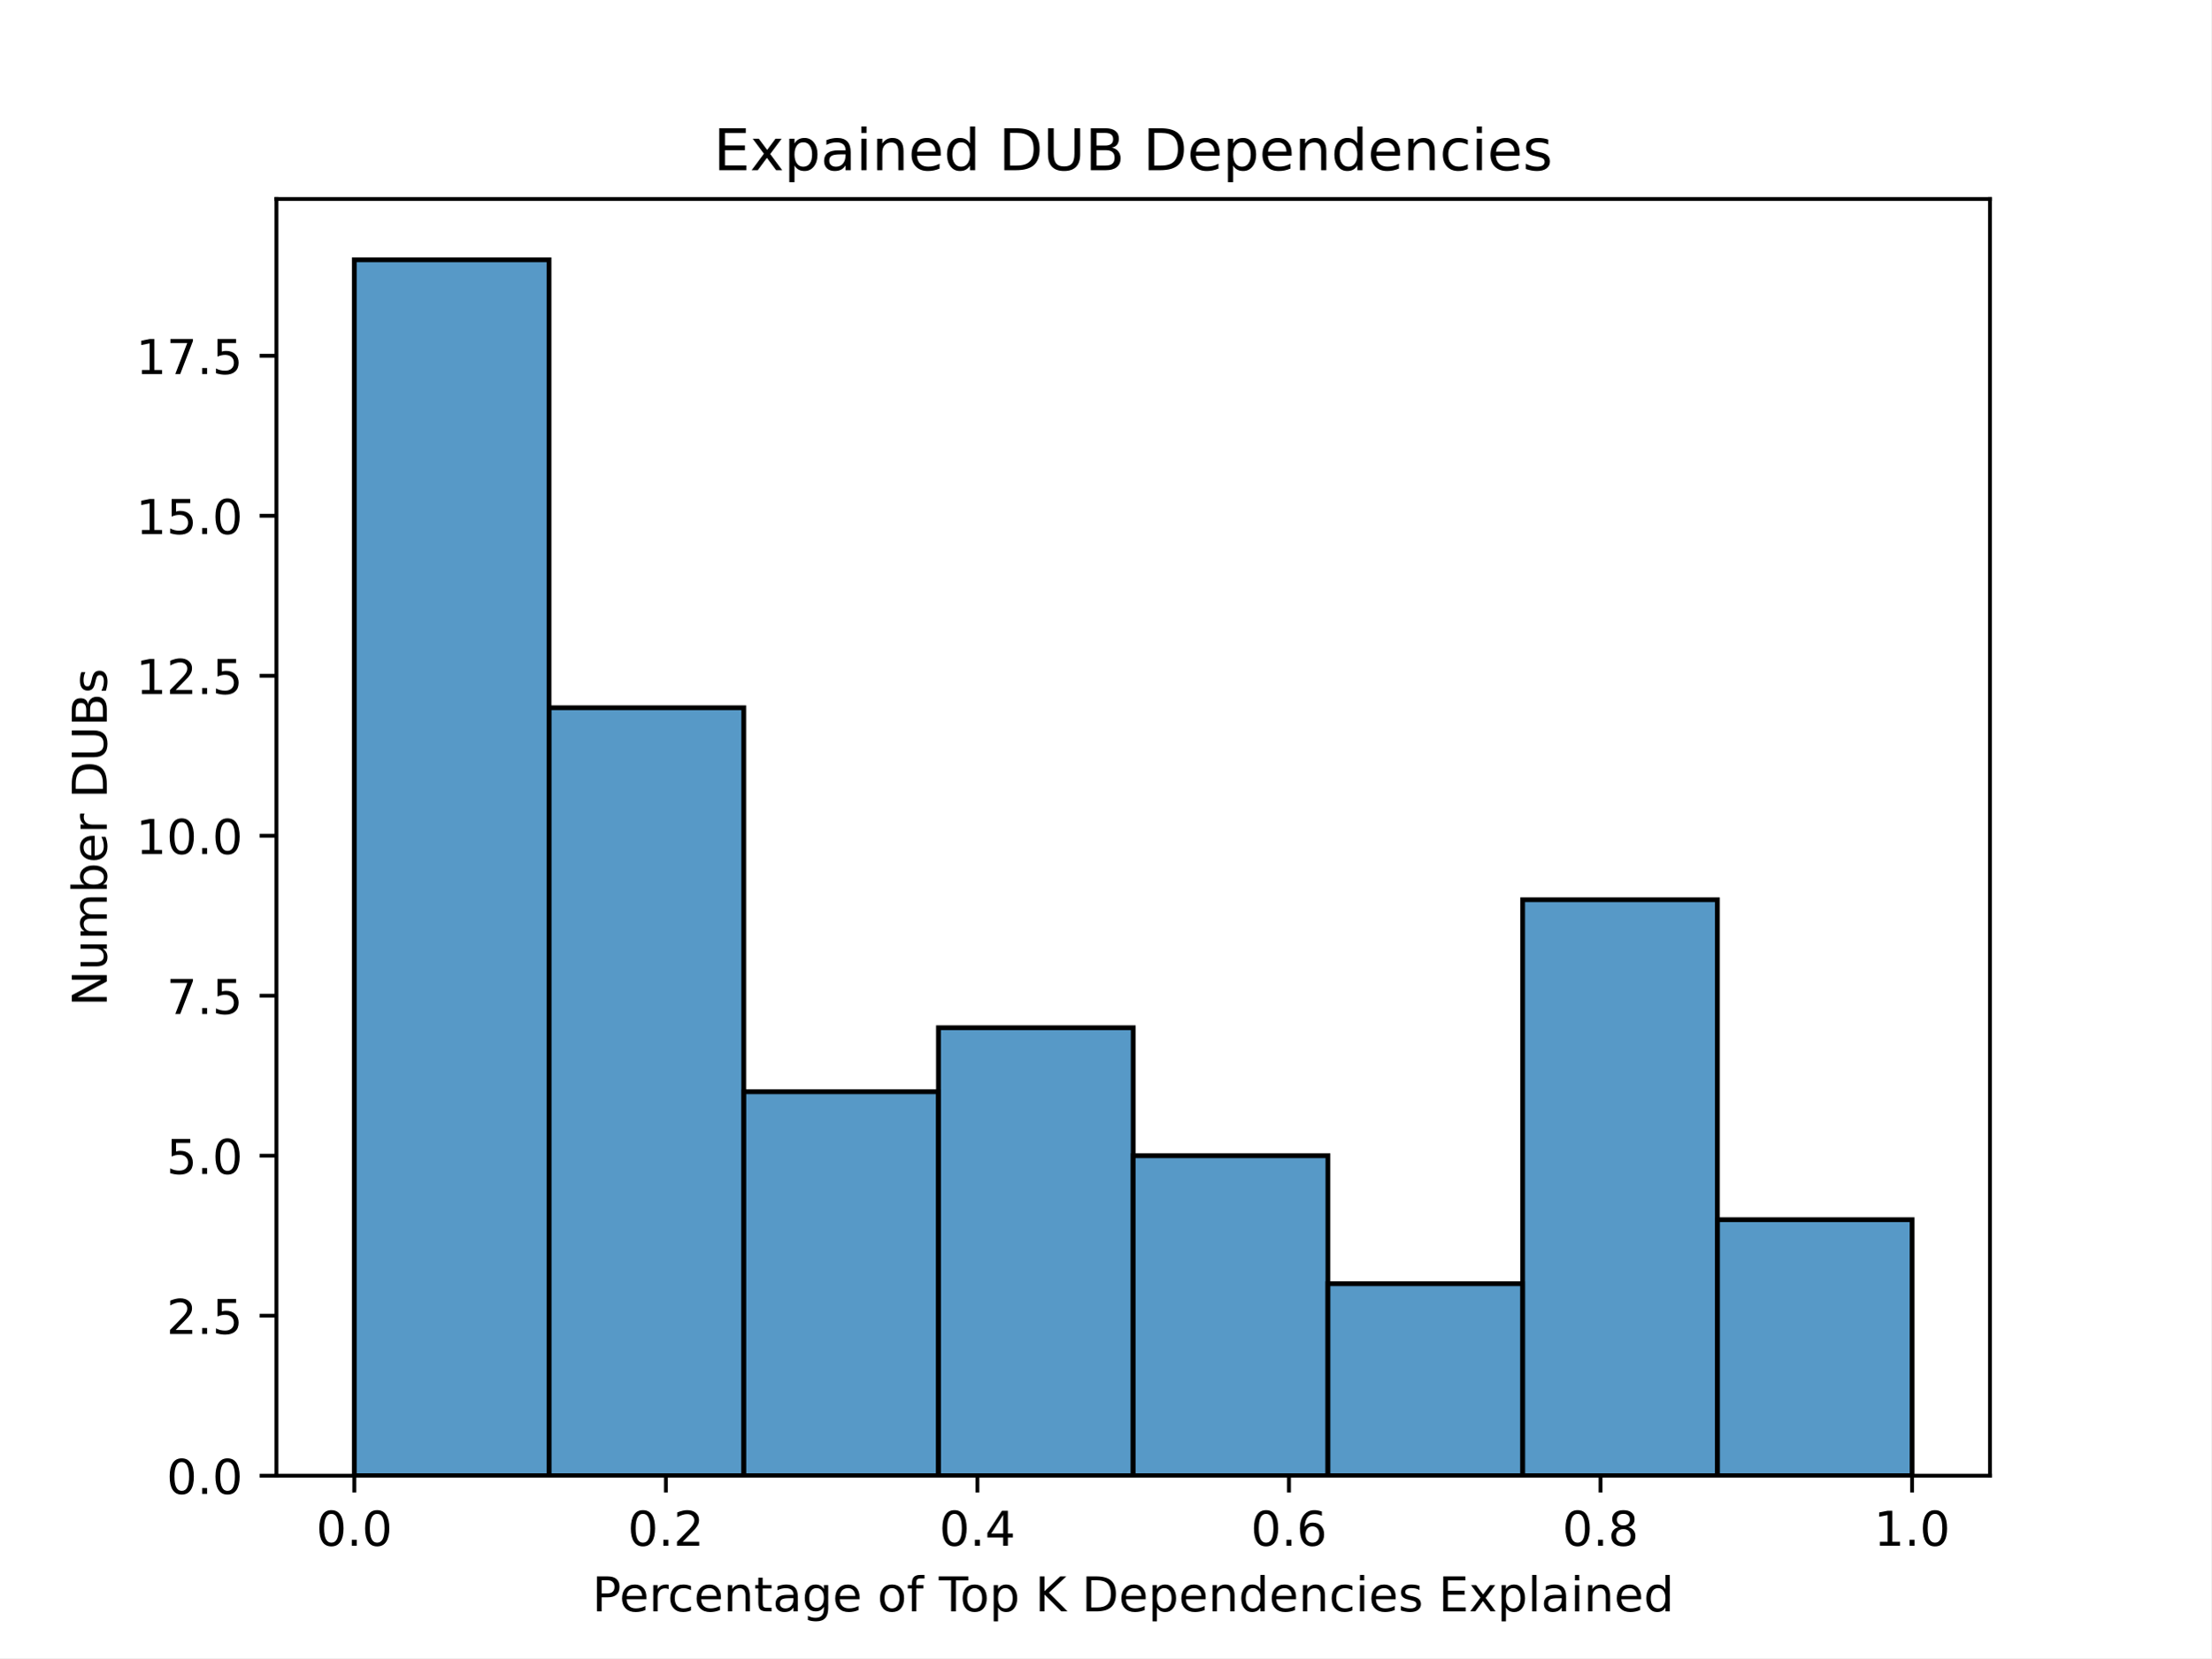
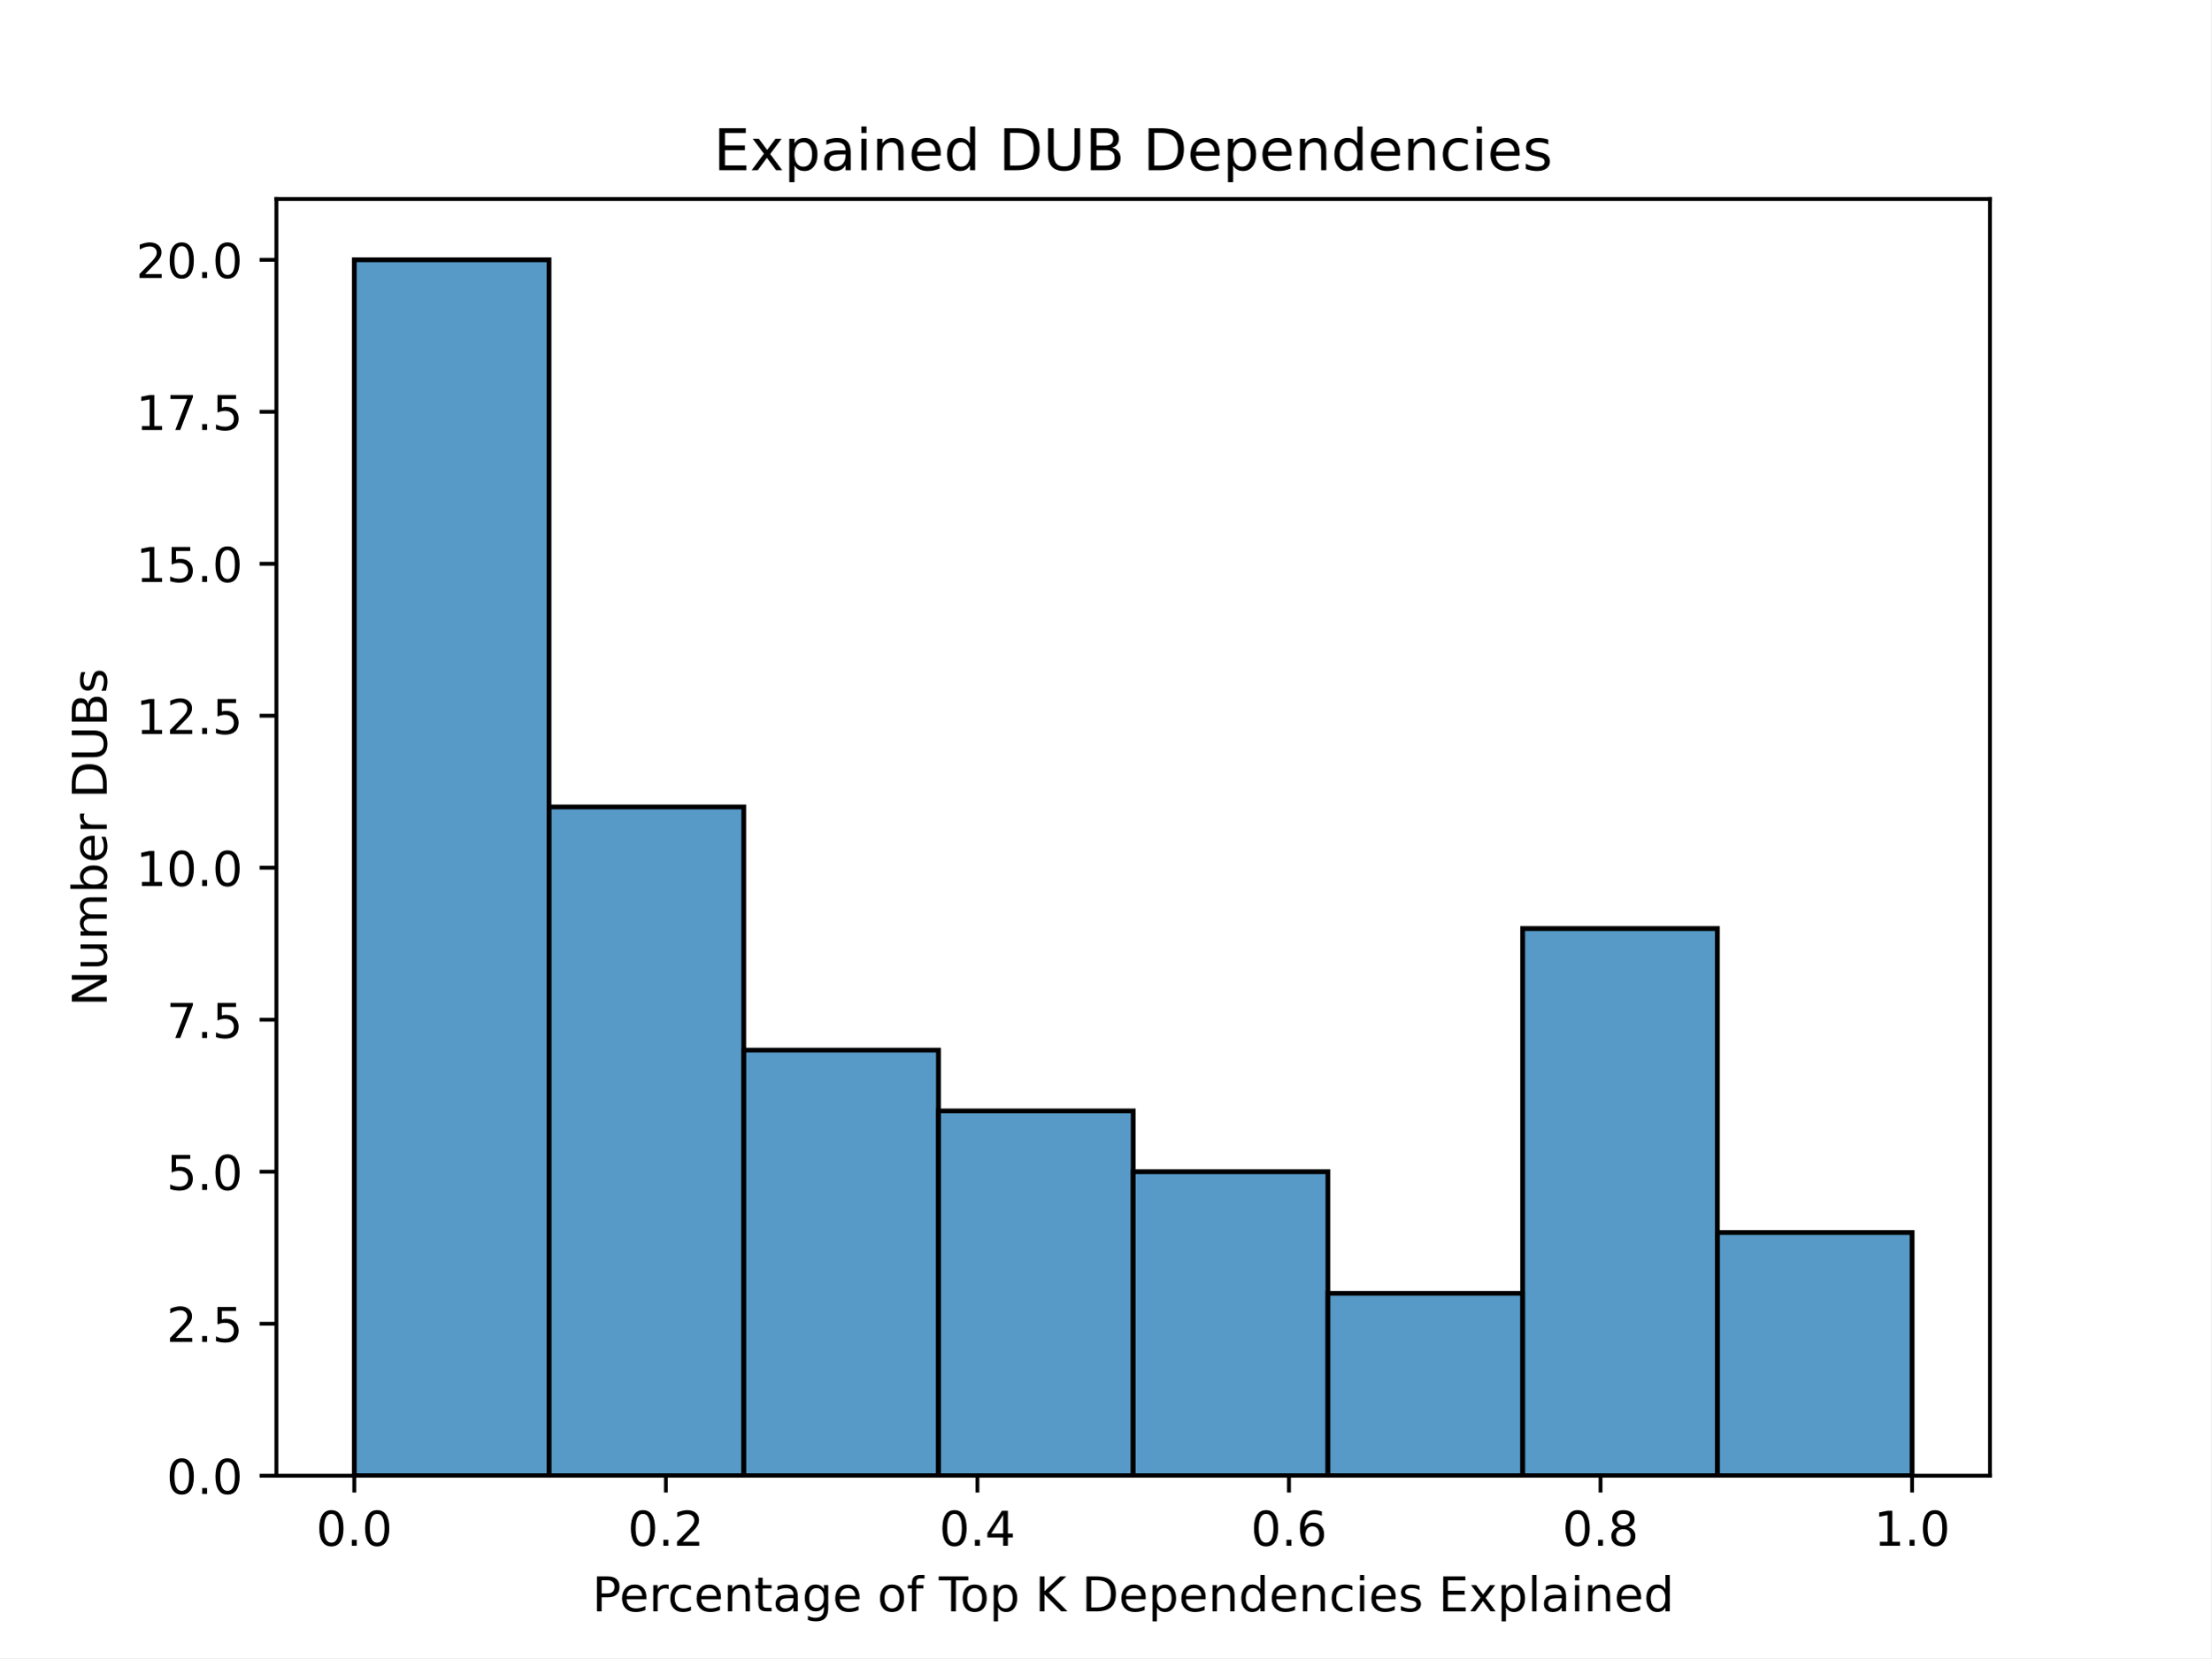
<svg xmlns="http://www.w3.org/2000/svg" xmlns:xlink="http://www.w3.org/1999/xlink" width="460.8pt" height="345.6pt" viewBox="0 0 460.8 345.6" version="1.1">
  <defs>
    <style type="text/css">*{stroke-linejoin: round; stroke-linecap: butt}</style>
  </defs>
  <g id="figure_1">
    <g id="patch_1">
      <path d="M 0 345.6  L 460.8 345.6  L 460.8 0  L 0 0  z " style="fill: #ffffff" />
    </g>
    <g id="axes_1">
      <g id="patch_2">
        <path d="M 57.6 307.584  L 414.72 307.584  L 414.72 41.472  L 57.6 41.472  z " style="fill: #ffffff" />
      </g>
      <g id="patch_3">
-         <path d="M 73.833 307.584  L 114.415 307.584  L 114.415 54.144  L 73.833 54.144  z " clip-path="url(#pa161d3a04d)" style="fill: #1f77b4; fill-opacity: 0.75; stroke: #000000; stroke-linejoin: miter" />
+         <path d="M 73.833 307.584  L 114.415 307.584  L 114.415 54.144  L 73.833 54.144  z " clip-path="url(#pbcd05231e9)" style="fill: #1f77b4; fill-opacity: 0.75; stroke: #000000; stroke-linejoin: miter" />
      </g>
      <g id="patch_4">
-         <path d="M 114.415 307.584  L 154.996 307.584  L 154.996 147.517  L 114.415 147.517  z " clip-path="url(#pa161d3a04d)" style="fill: #1f77b4; fill-opacity: 0.75; stroke: #000000; stroke-linejoin: miter" />
+         <path d="M 114.415 307.584  L 154.996 307.584  L 154.996 168.192  L 114.415 168.192  z " clip-path="url(#pbcd05231e9)" style="fill: #1f77b4; fill-opacity: 0.75; stroke: #000000; stroke-linejoin: miter" />
      </g>
      <g id="patch_5">
-         <path d="M 154.996 307.584  L 195.578 307.584  L 195.578 227.55  L 154.996 227.55  z " clip-path="url(#pa161d3a04d)" style="fill: #1f77b4; fill-opacity: 0.75; stroke: #000000; stroke-linejoin: miter" />
+         <path d="M 154.996 307.584  L 195.578 307.584  L 195.578 218.88  L 154.996 218.88  z " clip-path="url(#pbcd05231e9)" style="fill: #1f77b4; fill-opacity: 0.75; stroke: #000000; stroke-linejoin: miter" />
      </g>
      <g id="patch_6">
-         <path d="M 195.578 307.584  L 236.16 307.584  L 236.16 214.211  L 195.578 214.211  z " clip-path="url(#pa161d3a04d)" style="fill: #1f77b4; fill-opacity: 0.75; stroke: #000000; stroke-linejoin: miter" />
+         <path d="M 195.578 307.584  L 236.16 307.584  L 236.16 231.552  L 195.578 231.552  z " clip-path="url(#pbcd05231e9)" style="fill: #1f77b4; fill-opacity: 0.75; stroke: #000000; stroke-linejoin: miter" />
      </g>
      <g id="patch_7">
-         <path d="M 236.16 307.584  L 276.742 307.584  L 276.742 240.889  L 236.16 240.889  z " clip-path="url(#pa161d3a04d)" style="fill: #1f77b4; fill-opacity: 0.75; stroke: #000000; stroke-linejoin: miter" />
+         <path d="M 236.16 307.584  L 276.742 307.584  L 276.742 244.224  L 236.16 244.224  z " clip-path="url(#pbcd05231e9)" style="fill: #1f77b4; fill-opacity: 0.75; stroke: #000000; stroke-linejoin: miter" />
      </g>
      <g id="patch_8">
-         <path d="M 276.742 307.584  L 317.324 307.584  L 317.324 267.567  L 276.742 267.567  z " clip-path="url(#pa161d3a04d)" style="fill: #1f77b4; fill-opacity: 0.75; stroke: #000000; stroke-linejoin: miter" />
+         <path d="M 276.742 307.584  L 317.324 307.584  L 317.324 269.568  L 276.742 269.568  z " clip-path="url(#pbcd05231e9)" style="fill: #1f77b4; fill-opacity: 0.75; stroke: #000000; stroke-linejoin: miter" />
      </g>
      <g id="patch_9">
-         <path d="M 317.324 307.584  L 357.905 307.584  L 357.905 187.533  L 317.324 187.533  z " clip-path="url(#pa161d3a04d)" style="fill: #1f77b4; fill-opacity: 0.75; stroke: #000000; stroke-linejoin: miter" />
+         <path d="M 317.324 307.584  L 357.905 307.584  L 357.905 193.536  L 317.324 193.536  z " clip-path="url(#pbcd05231e9)" style="fill: #1f77b4; fill-opacity: 0.75; stroke: #000000; stroke-linejoin: miter" />
      </g>
      <g id="patch_10">
-         <path d="M 357.905 307.584  L 398.487 307.584  L 398.487 254.228  L 357.905 254.228  z " clip-path="url(#pa161d3a04d)" style="fill: #1f77b4; fill-opacity: 0.75; stroke: #000000; stroke-linejoin: miter" />
+         <path d="M 357.905 307.584  L 398.487 307.584  L 398.487 256.896  L 357.905 256.896  z " clip-path="url(#pbcd05231e9)" style="fill: #1f77b4; fill-opacity: 0.75; stroke: #000000; stroke-linejoin: miter" />
      </g>
      <g id="matplotlib.axis_1">
        <g id="xtick_1">
          <g id="line2d_1">
            <defs>
-               <path id="m1e8c959d85" d="M 0 0  L 0 3.5  " style="stroke: #000000; stroke-width: 0.8" />
+               <path id="m44e7c1769a" d="M 0 0  L 0 3.5  " style="stroke: #000000; stroke-width: 0.8" />
            </defs>
            <g>
-               <use xlink:href="#m1e8c959d85" x="73.833" y="307.584" style="stroke: #000000; stroke-width: 0.8" />
+               <use xlink:href="#m44e7c1769a" x="73.833" y="307.584" style="stroke: #000000; stroke-width: 0.8" />
            </g>
          </g>
          <g id="text_1">
            <g transform="translate(65.88116 322.1824)scale(0.1 -0.1)">
              <defs>
                <path id="DejaVuSans-30" d="M 2034 4250  Q 1547 4250 1301 3770  Q 1056 3291 1056 2328  Q 1056 1369 1301 889  Q 1547 409 2034 409  Q 2525 409 2770 889  Q 3016 1369 3016 2328  Q 3016 3291 2770 3770  Q 2525 4250 2034 4250  z M 2034 4750  Q 2819 4750 3233 4129  Q 3647 3509 3647 2328  Q 3647 1150 3233 529  Q 2819 -91 2034 -91  Q 1250 -91 836 529  Q 422 1150 422 2328  Q 422 3509 836 4129  Q 1250 4750 2034 4750  z " transform="scale(0.015625)" />
                <path id="DejaVuSans-2e" d="M 684 794  L 1344 794  L 1344 0  L 684 0  L 684 794  z " transform="scale(0.015625)" />
              </defs>
              <use xlink:href="#DejaVuSans-30" />
              <use xlink:href="#DejaVuSans-2e" x="63.623" />
              <use xlink:href="#DejaVuSans-30" x="95.41" />
            </g>
          </g>
        </g>
        <g id="xtick_2">
          <g id="line2d_2">
            <g>
-               <use xlink:href="#m1e8c959d85" x="138.764" y="307.584" style="stroke: #000000; stroke-width: 0.8" />
+               <use xlink:href="#m44e7c1769a" x="138.764" y="307.584" style="stroke: #000000; stroke-width: 0.8" />
            </g>
          </g>
          <g id="text_2">
            <g transform="translate(130.8121 322.1824)scale(0.1 -0.1)">
              <defs>
                <path id="DejaVuSans-32" d="M 1228 531  L 3431 531  L 3431 0  L 469 0  L 469 531  Q 828 903 1448 1529  Q 2069 2156 2228 2338  Q 2531 2678 2651 2914  Q 2772 3150 2772 3378  Q 2772 3750 2511 3984  Q 2250 4219 1831 4219  Q 1534 4219 1204 4116  Q 875 4013 500 3803  L 500 4441  Q 881 4594 1212 4672  Q 1544 4750 1819 4750  Q 2544 4750 2975 4387  Q 3406 4025 3406 3419  Q 3406 3131 3298 2873  Q 3191 2616 2906 2266  Q 2828 2175 2409 1742  Q 1991 1309 1228 531  z " transform="scale(0.015625)" />
              </defs>
              <use xlink:href="#DejaVuSans-30" />
              <use xlink:href="#DejaVuSans-2e" x="63.623" />
              <use xlink:href="#DejaVuSans-32" x="95.41" />
            </g>
          </g>
        </g>
        <g id="xtick_3">
          <g id="line2d_3">
            <g>
-               <use xlink:href="#m1e8c959d85" x="203.695" y="307.584" style="stroke: #000000; stroke-width: 0.8" />
+               <use xlink:href="#m44e7c1769a" x="203.695" y="307.584" style="stroke: #000000; stroke-width: 0.8" />
            </g>
          </g>
          <g id="text_3">
            <g transform="translate(195.743 322.1824)scale(0.1 -0.1)">
              <defs>
                <path id="DejaVuSans-34" d="M 2419 4116  L 825 1625  L 2419 1625  L 2419 4116  z M 2253 4666  L 3047 4666  L 3047 1625  L 3713 1625  L 3713 1100  L 3047 1100  L 3047 0  L 2419 0  L 2419 1100  L 313 1100  L 313 1709  L 2253 4666  z " transform="scale(0.015625)" />
              </defs>
              <use xlink:href="#DejaVuSans-30" />
              <use xlink:href="#DejaVuSans-2e" x="63.623" />
              <use xlink:href="#DejaVuSans-34" x="95.41" />
            </g>
          </g>
        </g>
        <g id="xtick_4">
          <g id="line2d_4">
            <g>
-               <use xlink:href="#m1e8c959d85" x="268.625" y="307.584" style="stroke: #000000; stroke-width: 0.8" />
+               <use xlink:href="#m44e7c1769a" x="268.625" y="307.584" style="stroke: #000000; stroke-width: 0.8" />
            </g>
          </g>
          <g id="text_4">
            <g transform="translate(260.6739 322.1824)scale(0.1 -0.1)">
              <defs>
                <path id="DejaVuSans-36" d="M 2113 2584  Q 1688 2584 1439 2293  Q 1191 2003 1191 1497  Q 1191 994 1439 701  Q 1688 409 2113 409  Q 2538 409 2786 701  Q 3034 994 3034 1497  Q 3034 2003 2786 2293  Q 2538 2584 2113 2584  z M 3366 4563  L 3366 3988  Q 3128 4100 2886 4159  Q 2644 4219 2406 4219  Q 1781 4219 1451 3797  Q 1122 3375 1075 2522  Q 1259 2794 1537 2939  Q 1816 3084 2150 3084  Q 2853 3084 3261 2657  Q 3669 2231 3669 1497  Q 3669 778 3244 343  Q 2819 -91 2113 -91  Q 1303 -91 875 529  Q 447 1150 447 2328  Q 447 3434 972 4092  Q 1497 4750 2381 4750  Q 2619 4750 2861 4703  Q 3103 4656 3366 4563  z " transform="scale(0.015625)" />
              </defs>
              <use xlink:href="#DejaVuSans-30" />
              <use xlink:href="#DejaVuSans-2e" x="63.623" />
              <use xlink:href="#DejaVuSans-36" x="95.41" />
            </g>
          </g>
        </g>
        <g id="xtick_5">
          <g id="line2d_5">
            <g>
-               <use xlink:href="#m1e8c959d85" x="333.556" y="307.584" style="stroke: #000000; stroke-width: 0.8" />
+               <use xlink:href="#m44e7c1769a" x="333.556" y="307.584" style="stroke: #000000; stroke-width: 0.8" />
            </g>
          </g>
          <g id="text_5">
            <g transform="translate(325.6048 322.1824)scale(0.1 -0.1)">
              <defs>
                <path id="DejaVuSans-38" d="M 2034 2216  Q 1584 2216 1326 1975  Q 1069 1734 1069 1313  Q 1069 891 1326 650  Q 1584 409 2034 409  Q 2484 409 2743 651  Q 3003 894 3003 1313  Q 3003 1734 2745 1975  Q 2488 2216 2034 2216  z M 1403 2484  Q 997 2584 770 2862  Q 544 3141 544 3541  Q 544 4100 942 4425  Q 1341 4750 2034 4750  Q 2731 4750 3128 4425  Q 3525 4100 3525 3541  Q 3525 3141 3298 2862  Q 3072 2584 2669 2484  Q 3125 2378 3379 2068  Q 3634 1759 3634 1313  Q 3634 634 3220 271  Q 2806 -91 2034 -91  Q 1263 -91 848 271  Q 434 634 434 1313  Q 434 1759 690 2068  Q 947 2378 1403 2484  z M 1172 3481  Q 1172 3119 1398 2916  Q 1625 2713 2034 2713  Q 2441 2713 2670 2916  Q 2900 3119 2900 3481  Q 2900 3844 2670 4047  Q 2441 4250 2034 4250  Q 1625 4250 1398 4047  Q 1172 3844 1172 3481  z " transform="scale(0.015625)" />
              </defs>
              <use xlink:href="#DejaVuSans-30" />
              <use xlink:href="#DejaVuSans-2e" x="63.623" />
              <use xlink:href="#DejaVuSans-38" x="95.41" />
            </g>
          </g>
        </g>
        <g id="xtick_6">
          <g id="line2d_6">
            <g>
-               <use xlink:href="#m1e8c959d85" x="398.487" y="307.584" style="stroke: #000000; stroke-width: 0.8" />
+               <use xlink:href="#m44e7c1769a" x="398.487" y="307.584" style="stroke: #000000; stroke-width: 0.8" />
            </g>
          </g>
          <g id="text_6">
            <g transform="translate(390.5357 322.1824)scale(0.1 -0.1)">
              <defs>
                <path id="DejaVuSans-31" d="M 794 531  L 1825 531  L 1825 4091  L 703 3866  L 703 4441  L 1819 4666  L 2450 4666  L 2450 531  L 3481 531  L 3481 0  L 794 0  L 794 531  z " transform="scale(0.015625)" />
              </defs>
              <use xlink:href="#DejaVuSans-31" />
              <use xlink:href="#DejaVuSans-2e" x="63.623" />
              <use xlink:href="#DejaVuSans-30" x="95.41" />
            </g>
          </g>
        </g>
        <g id="text_7">
          <g transform="translate(123.4163 335.8606)scale(0.1 -0.1)">
            <defs>
              <path id="DejaVuSans-50" d="M 1259 4147  L 1259 2394  L 2053 2394  Q 2494 2394 2734 2622  Q 2975 2850 2975 3272  Q 2975 3691 2734 3919  Q 2494 4147 2053 4147  L 1259 4147  z M 628 4666  L 2053 4666  Q 2838 4666 3239 4311  Q 3641 3956 3641 3272  Q 3641 2581 3239 2228  Q 2838 1875 2053 1875  L 1259 1875  L 1259 0  L 628 0  L 628 4666  z " transform="scale(0.015625)" />
              <path id="DejaVuSans-65" d="M 3597 1894  L 3597 1613  L 953 1613  Q 991 1019 1311 708  Q 1631 397 2203 397  Q 2534 397 2845 478  Q 3156 559 3463 722  L 3463 178  Q 3153 47 2828 -22  Q 2503 -91 2169 -91  Q 1331 -91 842 396  Q 353 884 353 1716  Q 353 2575 817 3079  Q 1281 3584 2069 3584  Q 2775 3584 3186 3129  Q 3597 2675 3597 1894  z M 3022 2063  Q 3016 2534 2758 2815  Q 2500 3097 2075 3097  Q 1594 3097 1305 2825  Q 1016 2553 972 2059  L 3022 2063  z " transform="scale(0.015625)" />
              <path id="DejaVuSans-72" d="M 2631 2963  Q 2534 3019 2420 3045  Q 2306 3072 2169 3072  Q 1681 3072 1420 2755  Q 1159 2438 1159 1844  L 1159 0  L 581 0  L 581 3500  L 1159 3500  L 1159 2956  Q 1341 3275 1631 3429  Q 1922 3584 2338 3584  Q 2397 3584 2469 3576  Q 2541 3569 2628 3553  L 2631 2963  z " transform="scale(0.015625)" />
              <path id="DejaVuSans-63" d="M 3122 3366  L 3122 2828  Q 2878 2963 2633 3030  Q 2388 3097 2138 3097  Q 1578 3097 1268 2742  Q 959 2388 959 1747  Q 959 1106 1268 751  Q 1578 397 2138 397  Q 2388 397 2633 464  Q 2878 531 3122 666  L 3122 134  Q 2881 22 2623 -34  Q 2366 -91 2075 -91  Q 1284 -91 818 406  Q 353 903 353 1747  Q 353 2603 823 3093  Q 1294 3584 2113 3584  Q 2378 3584 2631 3529  Q 2884 3475 3122 3366  z " transform="scale(0.015625)" />
              <path id="DejaVuSans-6e" d="M 3513 2113  L 3513 0  L 2938 0  L 2938 2094  Q 2938 2591 2744 2837  Q 2550 3084 2163 3084  Q 1697 3084 1428 2787  Q 1159 2491 1159 1978  L 1159 0  L 581 0  L 581 3500  L 1159 3500  L 1159 2956  Q 1366 3272 1645 3428  Q 1925 3584 2291 3584  Q 2894 3584 3203 3211  Q 3513 2838 3513 2113  z " transform="scale(0.015625)" />
              <path id="DejaVuSans-74" d="M 1172 4494  L 1172 3500  L 2356 3500  L 2356 3053  L 1172 3053  L 1172 1153  Q 1172 725 1289 603  Q 1406 481 1766 481  L 2356 481  L 2356 0  L 1766 0  Q 1100 0 847 248  Q 594 497 594 1153  L 594 3053  L 172 3053  L 172 3500  L 594 3500  L 594 4494  L 1172 4494  z " transform="scale(0.015625)" />
              <path id="DejaVuSans-61" d="M 2194 1759  Q 1497 1759 1228 1600  Q 959 1441 959 1056  Q 959 750 1161 570  Q 1363 391 1709 391  Q 2188 391 2477 730  Q 2766 1069 2766 1631  L 2766 1759  L 2194 1759  z M 3341 1997  L 3341 0  L 2766 0  L 2766 531  Q 2569 213 2275 61  Q 1981 -91 1556 -91  Q 1019 -91 701 211  Q 384 513 384 1019  Q 384 1609 779 1909  Q 1175 2209 1959 2209  L 2766 2209  L 2766 2266  Q 2766 2663 2505 2880  Q 2244 3097 1772 3097  Q 1472 3097 1187 3025  Q 903 2953 641 2809  L 641 3341  Q 956 3463 1253 3523  Q 1550 3584 1831 3584  Q 2591 3584 2966 3190  Q 3341 2797 3341 1997  z " transform="scale(0.015625)" />
              <path id="DejaVuSans-67" d="M 2906 1791  Q 2906 2416 2648 2759  Q 2391 3103 1925 3103  Q 1463 3103 1205 2759  Q 947 2416 947 1791  Q 947 1169 1205 825  Q 1463 481 1925 481  Q 2391 481 2648 825  Q 2906 1169 2906 1791  z M 3481 434  Q 3481 -459 3084 -895  Q 2688 -1331 1869 -1331  Q 1566 -1331 1297 -1286  Q 1028 -1241 775 -1147  L 775 -588  Q 1028 -725 1275 -790  Q 1522 -856 1778 -856  Q 2344 -856 2625 -561  Q 2906 -266 2906 331  L 2906 616  Q 2728 306 2450 153  Q 2172 0 1784 0  Q 1141 0 747 490  Q 353 981 353 1791  Q 353 2603 747 3093  Q 1141 3584 1784 3584  Q 2172 3584 2450 3431  Q 2728 3278 2906 2969  L 2906 3500  L 3481 3500  L 3481 434  z " transform="scale(0.015625)" />
              <path id="DejaVuSans-20" transform="scale(0.015625)" />
              <path id="DejaVuSans-6f" d="M 1959 3097  Q 1497 3097 1228 2736  Q 959 2375 959 1747  Q 959 1119 1226 758  Q 1494 397 1959 397  Q 2419 397 2687 759  Q 2956 1122 2956 1747  Q 2956 2369 2687 2733  Q 2419 3097 1959 3097  z M 1959 3584  Q 2709 3584 3137 3096  Q 3566 2609 3566 1747  Q 3566 888 3137 398  Q 2709 -91 1959 -91  Q 1206 -91 779 398  Q 353 888 353 1747  Q 353 2609 779 3096  Q 1206 3584 1959 3584  z " transform="scale(0.015625)" />
              <path id="DejaVuSans-66" d="M 2375 4863  L 2375 4384  L 1825 4384  Q 1516 4384 1395 4259  Q 1275 4134 1275 3809  L 1275 3500  L 2222 3500  L 2222 3053  L 1275 3053  L 1275 0  L 697 0  L 697 3053  L 147 3053  L 147 3500  L 697 3500  L 697 3744  Q 697 4328 969 4595  Q 1241 4863 1831 4863  L 2375 4863  z " transform="scale(0.015625)" />
              <path id="DejaVuSans-54" d="M -19 4666  L 3928 4666  L 3928 4134  L 2272 4134  L 2272 0  L 1638 0  L 1638 4134  L -19 4134  L -19 4666  z " transform="scale(0.015625)" />
              <path id="DejaVuSans-70" d="M 1159 525  L 1159 -1331  L 581 -1331  L 581 3500  L 1159 3500  L 1159 2969  Q 1341 3281 1617 3432  Q 1894 3584 2278 3584  Q 2916 3584 3314 3078  Q 3713 2572 3713 1747  Q 3713 922 3314 415  Q 2916 -91 2278 -91  Q 1894 -91 1617 61  Q 1341 213 1159 525  z M 3116 1747  Q 3116 2381 2855 2742  Q 2594 3103 2138 3103  Q 1681 3103 1420 2742  Q 1159 2381 1159 1747  Q 1159 1113 1420 752  Q 1681 391 2138 391  Q 2594 391 2855 752  Q 3116 1113 3116 1747  z " transform="scale(0.015625)" />
              <path id="DejaVuSans-4b" d="M 628 4666  L 1259 4666  L 1259 2694  L 3353 4666  L 4166 4666  L 1850 2491  L 4331 0  L 3500 0  L 1259 2247  L 1259 0  L 628 0  L 628 4666  z " transform="scale(0.015625)" />
              <path id="DejaVuSans-44" d="M 1259 4147  L 1259 519  L 2022 519  Q 2988 519 3436 956  Q 3884 1394 3884 2338  Q 3884 3275 3436 3711  Q 2988 4147 2022 4147  L 1259 4147  z M 628 4666  L 1925 4666  Q 3281 4666 3915 4102  Q 4550 3538 4550 2338  Q 4550 1131 3912 565  Q 3275 0 1925 0  L 628 0  L 628 4666  z " transform="scale(0.015625)" />
              <path id="DejaVuSans-64" d="M 2906 2969  L 2906 4863  L 3481 4863  L 3481 0  L 2906 0  L 2906 525  Q 2725 213 2448 61  Q 2172 -91 1784 -91  Q 1150 -91 751 415  Q 353 922 353 1747  Q 353 2572 751 3078  Q 1150 3584 1784 3584  Q 2172 3584 2448 3432  Q 2725 3281 2906 2969  z M 947 1747  Q 947 1113 1208 752  Q 1469 391 1925 391  Q 2381 391 2643 752  Q 2906 1113 2906 1747  Q 2906 2381 2643 2742  Q 2381 3103 1925 3103  Q 1469 3103 1208 2742  Q 947 2381 947 1747  z " transform="scale(0.015625)" />
              <path id="DejaVuSans-69" d="M 603 3500  L 1178 3500  L 1178 0  L 603 0  L 603 3500  z M 603 4863  L 1178 4863  L 1178 4134  L 603 4134  L 603 4863  z " transform="scale(0.015625)" />
              <path id="DejaVuSans-73" d="M 2834 3397  L 2834 2853  Q 2591 2978 2328 3040  Q 2066 3103 1784 3103  Q 1356 3103 1142 2972  Q 928 2841 928 2578  Q 928 2378 1081 2264  Q 1234 2150 1697 2047  L 1894 2003  Q 2506 1872 2764 1633  Q 3022 1394 3022 966  Q 3022 478 2636 193  Q 2250 -91 1575 -91  Q 1294 -91 989 -36  Q 684 19 347 128  L 347 722  Q 666 556 975 473  Q 1284 391 1588 391  Q 1994 391 2212 530  Q 2431 669 2431 922  Q 2431 1156 2273 1281  Q 2116 1406 1581 1522  L 1381 1569  Q 847 1681 609 1914  Q 372 2147 372 2553  Q 372 3047 722 3315  Q 1072 3584 1716 3584  Q 2034 3584 2315 3537  Q 2597 3491 2834 3397  z " transform="scale(0.015625)" />
              <path id="DejaVuSans-45" d="M 628 4666  L 3578 4666  L 3578 4134  L 1259 4134  L 1259 2753  L 3481 2753  L 3481 2222  L 1259 2222  L 1259 531  L 3634 531  L 3634 0  L 628 0  L 628 4666  z " transform="scale(0.015625)" />
              <path id="DejaVuSans-78" d="M 3513 3500  L 2247 1797  L 3578 0  L 2900 0  L 1881 1375  L 863 0  L 184 0  L 1544 1831  L 300 3500  L 978 3500  L 1906 2253  L 2834 3500  L 3513 3500  z " transform="scale(0.015625)" />
              <path id="DejaVuSans-6c" d="M 603 4863  L 1178 4863  L 1178 0  L 603 0  L 603 4863  z " transform="scale(0.015625)" />
            </defs>
            <use xlink:href="#DejaVuSans-50" />
            <use xlink:href="#DejaVuSans-65" x="56.678" />
            <use xlink:href="#DejaVuSans-72" x="118.201" />
            <use xlink:href="#DejaVuSans-63" x="157.064" />
            <use xlink:href="#DejaVuSans-65" x="212.045" />
            <use xlink:href="#DejaVuSans-6e" x="273.568" />
            <use xlink:href="#DejaVuSans-74" x="336.947" />
            <use xlink:href="#DejaVuSans-61" x="376.156" />
            <use xlink:href="#DejaVuSans-67" x="437.436" />
            <use xlink:href="#DejaVuSans-65" x="500.912" />
            <use xlink:href="#DejaVuSans-20" x="562.436" />
            <use xlink:href="#DejaVuSans-6f" x="594.223" />
            <use xlink:href="#DejaVuSans-66" x="655.404" />
            <use xlink:href="#DejaVuSans-20" x="690.609" />
            <use xlink:href="#DejaVuSans-54" x="722.396" />
            <use xlink:href="#DejaVuSans-6f" x="766.48" />
            <use xlink:href="#DejaVuSans-70" x="827.662" />
            <use xlink:href="#DejaVuSans-20" x="891.139" />
            <use xlink:href="#DejaVuSans-4b" x="922.926" />
            <use xlink:href="#DejaVuSans-20" x="988.502" />
            <use xlink:href="#DejaVuSans-44" x="1020.289" />
            <use xlink:href="#DejaVuSans-65" x="1097.291" />
            <use xlink:href="#DejaVuSans-70" x="1158.814" />
            <use xlink:href="#DejaVuSans-65" x="1222.291" />
            <use xlink:href="#DejaVuSans-6e" x="1283.814" />
            <use xlink:href="#DejaVuSans-64" x="1347.193" />
            <use xlink:href="#DejaVuSans-65" x="1410.67" />
            <use xlink:href="#DejaVuSans-6e" x="1472.193" />
            <use xlink:href="#DejaVuSans-63" x="1535.572" />
            <use xlink:href="#DejaVuSans-69" x="1590.553" />
            <use xlink:href="#DejaVuSans-65" x="1618.336" />
            <use xlink:href="#DejaVuSans-73" x="1679.859" />
            <use xlink:href="#DejaVuSans-20" x="1731.959" />
            <use xlink:href="#DejaVuSans-45" x="1763.746" />
            <use xlink:href="#DejaVuSans-78" x="1826.93" />
            <use xlink:href="#DejaVuSans-70" x="1886.109" />
            <use xlink:href="#DejaVuSans-6c" x="1949.586" />
            <use xlink:href="#DejaVuSans-61" x="1977.369" />
            <use xlink:href="#DejaVuSans-69" x="2038.648" />
            <use xlink:href="#DejaVuSans-6e" x="2066.432" />
            <use xlink:href="#DejaVuSans-65" x="2129.811" />
            <use xlink:href="#DejaVuSans-64" x="2191.334" />
          </g>
        </g>
      </g>
      <g id="matplotlib.axis_2">
        <g id="ytick_1">
          <g id="line2d_7">
            <defs>
-               <path id="m2b04f9a2ca" d="M 0 0  L -3.5 0  " style="stroke: #000000; stroke-width: 0.8" />
+               <path id="m612c27c254" d="M 0 0  L -3.5 0  " style="stroke: #000000; stroke-width: 0.8" />
            </defs>
            <g>
-               <use xlink:href="#m2b04f9a2ca" x="57.6" y="307.584" style="stroke: #000000; stroke-width: 0.8" />
+               <use xlink:href="#m612c27c254" x="57.6" y="307.584" style="stroke: #000000; stroke-width: 0.8" />
            </g>
          </g>
          <g id="text_8">
            <g transform="translate(34.69687 311.3832)scale(0.1 -0.1)">
              <use xlink:href="#DejaVuSans-30" />
              <use xlink:href="#DejaVuSans-2e" x="63.623" />
              <use xlink:href="#DejaVuSans-30" x="95.41" />
            </g>
          </g>
        </g>
        <g id="ytick_2">
          <g id="line2d_8">
            <g>
-               <use xlink:href="#m2b04f9a2ca" x="57.6" y="274.237" style="stroke: #000000; stroke-width: 0.8" />
+               <use xlink:href="#m612c27c254" x="57.6" y="275.904" style="stroke: #000000; stroke-width: 0.8" />
            </g>
          </g>
          <g id="text_9">
-             <g transform="translate(34.69687 278.0358)scale(0.1 -0.1)">
+             <g transform="translate(34.69687 279.7032)scale(0.1 -0.1)">
              <defs>
                <path id="DejaVuSans-35" d="M 691 4666  L 3169 4666  L 3169 4134  L 1269 4134  L 1269 2991  Q 1406 3038 1543 3061  Q 1681 3084 1819 3084  Q 2600 3084 3056 2656  Q 3513 2228 3513 1497  Q 3513 744 3044 326  Q 2575 -91 1722 -91  Q 1428 -91 1123 -41  Q 819 9 494 109  L 494 744  Q 775 591 1075 516  Q 1375 441 1709 441  Q 2250 441 2565 725  Q 2881 1009 2881 1497  Q 2881 1984 2565 2268  Q 2250 2553 1709 2553  Q 1456 2553 1204 2497  Q 953 2441 691 2322  L 691 4666  z " transform="scale(0.015625)" />
              </defs>
              <use xlink:href="#DejaVuSans-32" />
              <use xlink:href="#DejaVuSans-2e" x="63.623" />
              <use xlink:href="#DejaVuSans-35" x="95.41" />
            </g>
          </g>
        </g>
        <g id="ytick_3">
          <g id="line2d_9">
            <g>
-               <use xlink:href="#m2b04f9a2ca" x="57.6" y="240.889" style="stroke: #000000; stroke-width: 0.8" />
+               <use xlink:href="#m612c27c254" x="57.6" y="244.224" style="stroke: #000000; stroke-width: 0.8" />
            </g>
          </g>
          <g id="text_10">
-             <g transform="translate(34.69687 244.6885)scale(0.1 -0.1)">
+             <g transform="translate(34.69687 248.0232)scale(0.1 -0.1)">
              <use xlink:href="#DejaVuSans-35" />
              <use xlink:href="#DejaVuSans-2e" x="63.623" />
              <use xlink:href="#DejaVuSans-30" x="95.41" />
            </g>
          </g>
        </g>
        <g id="ytick_4">
          <g id="line2d_10">
            <g>
-               <use xlink:href="#m2b04f9a2ca" x="57.6" y="207.542" style="stroke: #000000; stroke-width: 0.8" />
+               <use xlink:href="#m612c27c254" x="57.6" y="212.544" style="stroke: #000000; stroke-width: 0.8" />
            </g>
          </g>
          <g id="text_11">
-             <g transform="translate(34.69687 211.3411)scale(0.1 -0.1)">
+             <g transform="translate(34.69687 216.3432)scale(0.1 -0.1)">
              <defs>
                <path id="DejaVuSans-37" d="M 525 4666  L 3525 4666  L 3525 4397  L 1831 0  L 1172 0  L 2766 4134  L 525 4134  L 525 4666  z " transform="scale(0.015625)" />
              </defs>
              <use xlink:href="#DejaVuSans-37" />
              <use xlink:href="#DejaVuSans-2e" x="63.623" />
              <use xlink:href="#DejaVuSans-35" x="95.41" />
            </g>
          </g>
        </g>
        <g id="ytick_5">
          <g id="line2d_11">
            <g>
-               <use xlink:href="#m2b04f9a2ca" x="57.6" y="174.195" style="stroke: #000000; stroke-width: 0.8" />
+               <use xlink:href="#m612c27c254" x="57.6" y="180.864" style="stroke: #000000; stroke-width: 0.8" />
            </g>
          </g>
          <g id="text_12">
-             <g transform="translate(28.33438 177.9937)scale(0.1 -0.1)">
+             <g transform="translate(28.33438 184.6632)scale(0.1 -0.1)">
              <use xlink:href="#DejaVuSans-31" />
              <use xlink:href="#DejaVuSans-30" x="63.623" />
              <use xlink:href="#DejaVuSans-2e" x="127.246" />
              <use xlink:href="#DejaVuSans-30" x="159.033" />
            </g>
          </g>
        </g>
        <g id="ytick_6">
          <g id="line2d_12">
            <g>
-               <use xlink:href="#m2b04f9a2ca" x="57.6" y="140.847" style="stroke: #000000; stroke-width: 0.8" />
+               <use xlink:href="#m612c27c254" x="57.6" y="149.184" style="stroke: #000000; stroke-width: 0.8" />
            </g>
          </g>
          <g id="text_13">
-             <g transform="translate(28.33438 144.6464)scale(0.1 -0.1)">
+             <g transform="translate(28.33438 152.9832)scale(0.1 -0.1)">
              <use xlink:href="#DejaVuSans-31" />
              <use xlink:href="#DejaVuSans-32" x="63.623" />
              <use xlink:href="#DejaVuSans-2e" x="127.246" />
              <use xlink:href="#DejaVuSans-35" x="159.033" />
            </g>
          </g>
        </g>
        <g id="ytick_7">
          <g id="line2d_13">
            <g>
-               <use xlink:href="#m2b04f9a2ca" x="57.6" y="107.5" style="stroke: #000000; stroke-width: 0.8" />
+               <use xlink:href="#m612c27c254" x="57.6" y="117.504" style="stroke: #000000; stroke-width: 0.8" />
            </g>
          </g>
          <g id="text_14">
-             <g transform="translate(28.33438 111.299)scale(0.1 -0.1)">
+             <g transform="translate(28.33438 121.3032)scale(0.1 -0.1)">
              <use xlink:href="#DejaVuSans-31" />
              <use xlink:href="#DejaVuSans-35" x="63.623" />
              <use xlink:href="#DejaVuSans-2e" x="127.246" />
              <use xlink:href="#DejaVuSans-30" x="159.033" />
            </g>
          </g>
        </g>
        <g id="ytick_8">
          <g id="line2d_14">
            <g>
-               <use xlink:href="#m2b04f9a2ca" x="57.6" y="74.152" style="stroke: #000000; stroke-width: 0.8" />
+               <use xlink:href="#m612c27c254" x="57.6" y="85.824" style="stroke: #000000; stroke-width: 0.8" />
            </g>
          </g>
          <g id="text_15">
-             <g transform="translate(28.33438 77.95164)scale(0.1 -0.1)">
+             <g transform="translate(28.33438 89.62322)scale(0.1 -0.1)">
              <use xlink:href="#DejaVuSans-31" />
              <use xlink:href="#DejaVuSans-37" x="63.623" />
              <use xlink:href="#DejaVuSans-2e" x="127.246" />
              <use xlink:href="#DejaVuSans-35" x="159.033" />
            </g>
          </g>
        </g>
-         <g id="text_16">
+         <g id="ytick_9">
+           <g id="line2d_15">
+             <g>
+               <use xlink:href="#m612c27c254" x="57.6" y="54.144" style="stroke: #000000; stroke-width: 0.8" />
+             </g>
+           </g>
+           <g id="text_16">
+             <g transform="translate(28.33438 57.94322)scale(0.1 -0.1)">
+               <use xlink:href="#DejaVuSans-32" />
+               <use xlink:href="#DejaVuSans-30" x="63.623" />
+               <use xlink:href="#DejaVuSans-2e" x="127.246" />
+               <use xlink:href="#DejaVuSans-30" x="159.033" />
+             </g>
+           </g>
+         </g>
+         <g id="text_17">
          <g transform="translate(22.25469 209.7475)rotate(-90)scale(0.1 -0.1)">
            <defs>
              <path id="DejaVuSans-4e" d="M 628 4666  L 1478 4666  L 3547 763  L 3547 4666  L 4159 4666  L 4159 0  L 3309 0  L 1241 3903  L 1241 0  L 628 0  L 628 4666  z " transform="scale(0.015625)" />
              <path id="DejaVuSans-75" d="M 544 1381  L 544 3500  L 1119 3500  L 1119 1403  Q 1119 906 1312 657  Q 1506 409 1894 409  Q 2359 409 2629 706  Q 2900 1003 2900 1516  L 2900 3500  L 3475 3500  L 3475 0  L 2900 0  L 2900 538  Q 2691 219 2414 64  Q 2138 -91 1772 -91  Q 1169 -91 856 284  Q 544 659 544 1381  z M 1991 3584  L 1991 3584  z " transform="scale(0.015625)" />
              <path id="DejaVuSans-6d" d="M 3328 2828  Q 3544 3216 3844 3400  Q 4144 3584 4550 3584  Q 5097 3584 5394 3201  Q 5691 2819 5691 2113  L 5691 0  L 5113 0  L 5113 2094  Q 5113 2597 4934 2840  Q 4756 3084 4391 3084  Q 3944 3084 3684 2787  Q 3425 2491 3425 1978  L 3425 0  L 2847 0  L 2847 2094  Q 2847 2600 2669 2842  Q 2491 3084 2119 3084  Q 1678 3084 1418 2786  Q 1159 2488 1159 1978  L 1159 0  L 581 0  L 581 3500  L 1159 3500  L 1159 2956  Q 1356 3278 1631 3431  Q 1906 3584 2284 3584  Q 2666 3584 2933 3390  Q 3200 3197 3328 2828  z " transform="scale(0.015625)" />
              <path id="DejaVuSans-62" d="M 3116 1747  Q 3116 2381 2855 2742  Q 2594 3103 2138 3103  Q 1681 3103 1420 2742  Q 1159 2381 1159 1747  Q 1159 1113 1420 752  Q 1681 391 2138 391  Q 2594 391 2855 752  Q 3116 1113 3116 1747  z M 1159 2969  Q 1341 3281 1617 3432  Q 1894 3584 2278 3584  Q 2916 3584 3314 3078  Q 3713 2572 3713 1747  Q 3713 922 3314 415  Q 2916 -91 2278 -91  Q 1894 -91 1617 61  Q 1341 213 1159 525  L 1159 0  L 581 0  L 581 4863  L 1159 4863  L 1159 2969  z " transform="scale(0.015625)" />
              <path id="DejaVuSans-55" d="M 556 4666  L 1191 4666  L 1191 1831  Q 1191 1081 1462 751  Q 1734 422 2344 422  Q 2950 422 3222 751  Q 3494 1081 3494 1831  L 3494 4666  L 4128 4666  L 4128 1753  Q 4128 841 3676 375  Q 3225 -91 2344 -91  Q 1459 -91 1007 375  Q 556 841 556 1753  L 556 4666  z " transform="scale(0.015625)" />
              <path id="DejaVuSans-42" d="M 1259 2228  L 1259 519  L 2272 519  Q 2781 519 3026 730  Q 3272 941 3272 1375  Q 3272 1813 3026 2020  Q 2781 2228 2272 2228  L 1259 2228  z M 1259 4147  L 1259 2741  L 2194 2741  Q 2656 2741 2882 2914  Q 3109 3088 3109 3444  Q 3109 3797 2882 3972  Q 2656 4147 2194 4147  L 1259 4147  z M 628 4666  L 2241 4666  Q 2963 4666 3353 4366  Q 3744 4066 3744 3513  Q 3744 3084 3544 2831  Q 3344 2578 2956 2516  Q 3422 2416 3680 2098  Q 3938 1781 3938 1306  Q 3938 681 3513 340  Q 3088 0 2303 0  L 628 0  L 628 4666  z " transform="scale(0.015625)" />
            </defs>
            <use xlink:href="#DejaVuSans-4e" />
            <use xlink:href="#DejaVuSans-75" x="74.805" />
            <use xlink:href="#DejaVuSans-6d" x="138.184" />
            <use xlink:href="#DejaVuSans-62" x="235.596" />
            <use xlink:href="#DejaVuSans-65" x="299.072" />
            <use xlink:href="#DejaVuSans-72" x="360.596" />
            <use xlink:href="#DejaVuSans-20" x="401.709" />
            <use xlink:href="#DejaVuSans-44" x="433.496" />
            <use xlink:href="#DejaVuSans-55" x="510.498" />
            <use xlink:href="#DejaVuSans-42" x="583.691" />
            <use xlink:href="#DejaVuSans-73" x="652.295" />
          </g>
        </g>
      </g>
      <g id="patch_11">
        <path d="M 57.6 307.584  L 57.6 41.472  " style="fill: none; stroke: #000000; stroke-width: 0.8; stroke-linejoin: miter; stroke-linecap: square" />
      </g>
      <g id="patch_12">
        <path d="M 414.72 307.584  L 414.72 41.472  " style="fill: none; stroke: #000000; stroke-width: 0.8; stroke-linejoin: miter; stroke-linecap: square" />
      </g>
      <g id="patch_13">
        <path d="M 57.6 307.584  L 414.72 307.584  " style="fill: none; stroke: #000000; stroke-width: 0.8; stroke-linejoin: miter; stroke-linecap: square" />
      </g>
      <g id="patch_14">
        <path d="M 57.6 41.472  L 414.72 41.472  " style="fill: none; stroke: #000000; stroke-width: 0.8; stroke-linejoin: miter; stroke-linecap: square" />
      </g>
-       <g id="text_17">
+       <g id="text_18">
        <g transform="translate(148.7175 35.472)scale(0.12 -0.12)">
          <use xlink:href="#DejaVuSans-45" />
          <use xlink:href="#DejaVuSans-78" x="63.184" />
          <use xlink:href="#DejaVuSans-70" x="122.363" />
          <use xlink:href="#DejaVuSans-61" x="185.84" />
          <use xlink:href="#DejaVuSans-69" x="247.119" />
          <use xlink:href="#DejaVuSans-6e" x="274.902" />
          <use xlink:href="#DejaVuSans-65" x="338.281" />
          <use xlink:href="#DejaVuSans-64" x="399.805" />
          <use xlink:href="#DejaVuSans-20" x="463.281" />
          <use xlink:href="#DejaVuSans-44" x="495.068" />
          <use xlink:href="#DejaVuSans-55" x="572.07" />
          <use xlink:href="#DejaVuSans-42" x="645.264" />
          <use xlink:href="#DejaVuSans-20" x="713.867" />
          <use xlink:href="#DejaVuSans-44" x="745.654" />
          <use xlink:href="#DejaVuSans-65" x="822.656" />
          <use xlink:href="#DejaVuSans-70" x="884.18" />
          <use xlink:href="#DejaVuSans-65" x="947.656" />
          <use xlink:href="#DejaVuSans-6e" x="1009.18" />
          <use xlink:href="#DejaVuSans-64" x="1072.559" />
          <use xlink:href="#DejaVuSans-65" x="1136.035" />
          <use xlink:href="#DejaVuSans-6e" x="1197.559" />
          <use xlink:href="#DejaVuSans-63" x="1260.938" />
          <use xlink:href="#DejaVuSans-69" x="1315.918" />
          <use xlink:href="#DejaVuSans-65" x="1343.701" />
          <use xlink:href="#DejaVuSans-73" x="1405.225" />
        </g>
      </g>
    </g>
  </g>
  <defs>
-     <clipPath id="pa161d3a04d">
+     <clipPath id="pbcd05231e9">
      <rect x="57.6" y="41.472" width="357.12" height="266.112" />
    </clipPath>
  </defs>
</svg>
